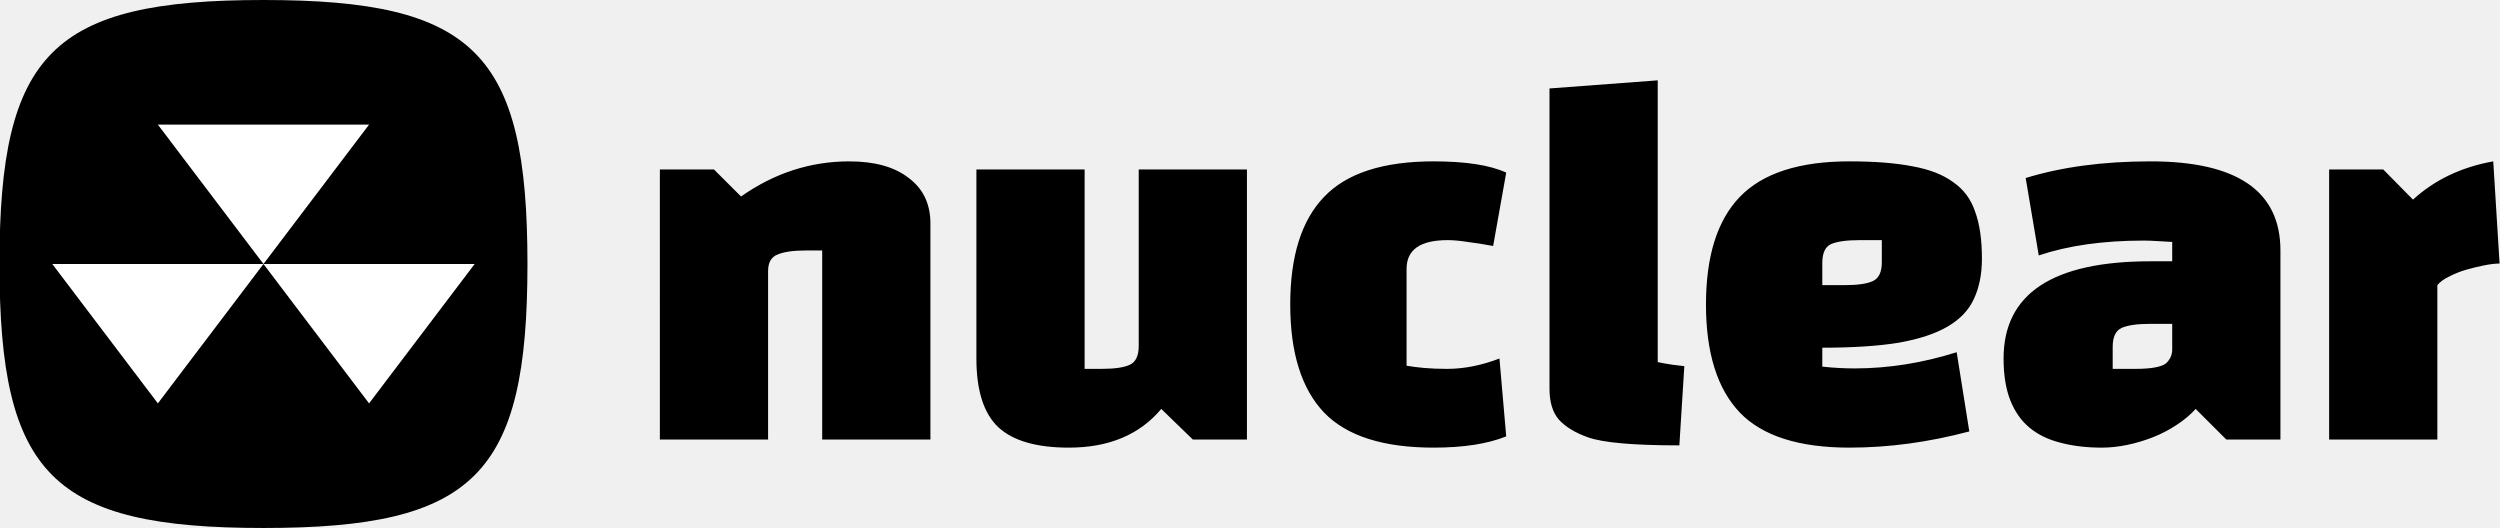
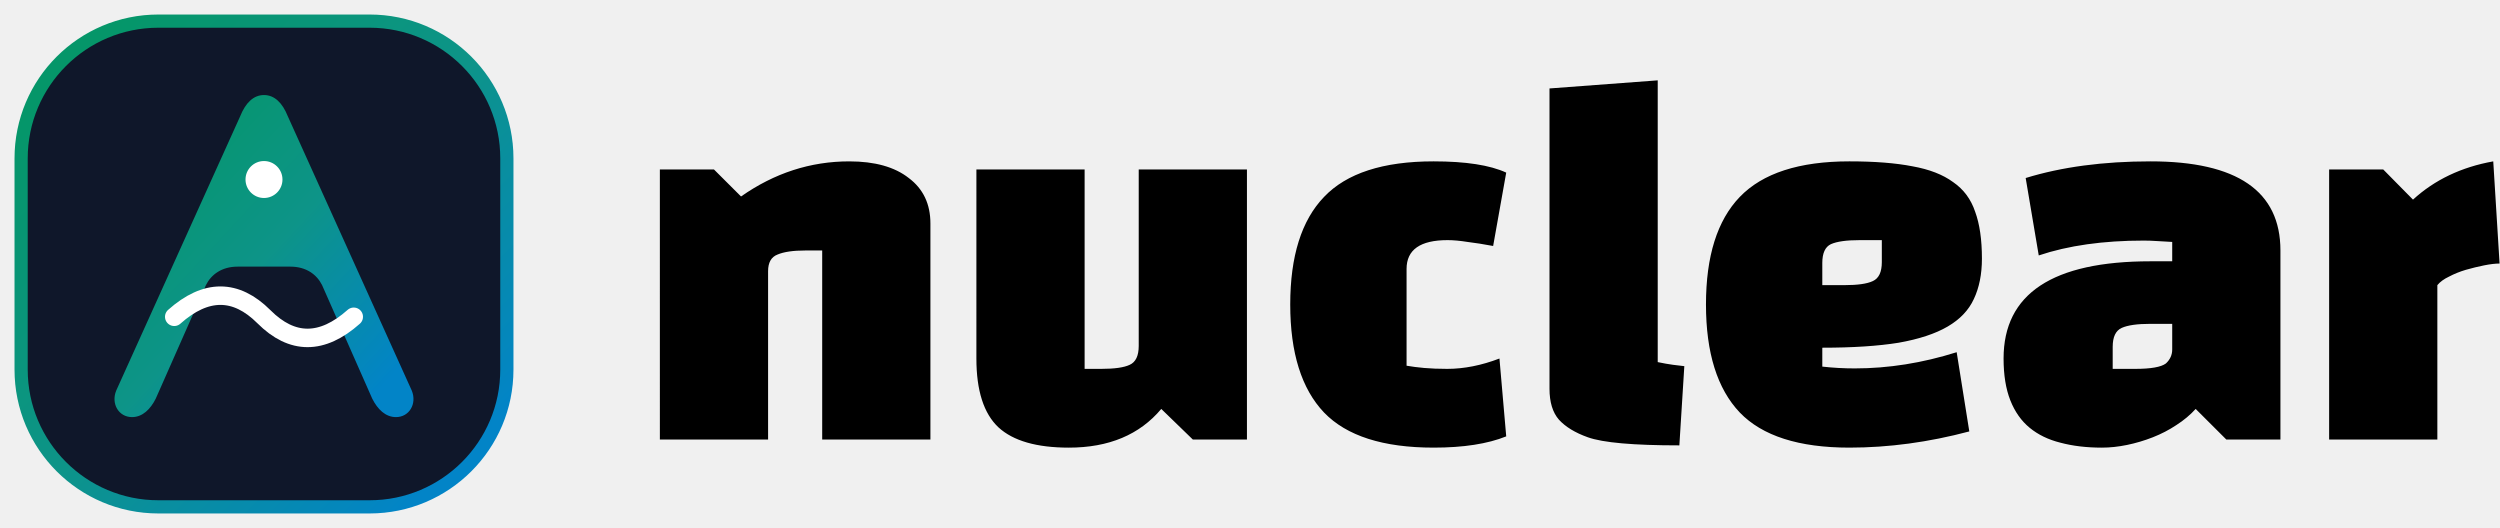
<svg xmlns="http://www.w3.org/2000/svg" width="473.5" height="100" version="1.1" viewBox="0 0 473.5 100" id="svg2">
-   <defs id="defs2" />
-   <path d="m-0.099 50c0-40 10-50 50-50 40 0 50 10 50 50s-10 50-50 50c-40 0-50-10-50-50z" fill="#1a1a1a" id="path1" style="fill:#000000" />
-   <path d="m29.901 23.6 20 26.4 20-26.4zm20 26.4 20 26.4 20-26.4zm0 0h-40l20 26.4z" fill="#fff" id="path2" style="fill:#ffffff" />
+   <defs id="defs2">
+     <linearGradient id="auroraGradDark" x1="10%" y1="10%" x2="90%" y2="90%">
+       <stop offset="0%" stop-color="#059669" />
+       <stop offset="50%" stop-color="#0D9488" />
+       <stop offset="100%" stop-color="#0284C7" />
+     </linearGradient>
+   </defs>
+   <rect x="4" y="4" width="92" height="92" rx="26" fill="#0F172A" stroke="url(#auroraGradDark)" stroke-width="2.5" />
+   <path d="M 50 18 C 52 18 53.5 19.5 54.5 22 L 78 74 C 79 76.5 77.5 79 75 79 C 73 79 71.5 77.5 70.5 75.5 L 61 54 C 60 52 58 50.5 55 50.5 L 45 50.5 C 42 50.5 40 52 39 54 L 29.5 75.5 C 28.5 77.5 27 79 25 79 C 22.5 79 21 76.5 22 74 L 45.5 22 C 46.5 19.5 48 18 50 18 Z" fill="url(#auroraGradDark)" />
+   <path d="M 33 60 Q 42 52 50 60 Q 58 68 67 60" stroke="#FFFFFF" stroke-width="3.5" stroke-linecap="round" fill="none" />
+   <circle cx="50" cy="34" r="3.5" fill="#FFFFFF" />
  <path style="font-size:85.325px;line-height:1.25;font-family:'Black Han Sans';stroke-width:0.999" d="m 124.866,32.125 h 10.239 l 5.12,5.12 q 9.471,-6.655 20.478,-6.655 7.253,0 11.263,3.157 4.096,3.072 4.096,8.618 v 40.956 h -20.478 V 47.483 h -3.157 q -3.498,0 -5.29,0.768 -1.792,0.683 -1.792,3.157 v 31.912 h -20.478 z m 59.898,0 h 20.478 v 37.799 h 3.157 q 3.754,0 5.375,-0.768 1.706,-0.768 1.706,-3.584 V 32.125 h 20.478 v 51.195 h -10.239 l -5.973,-5.802 q -6.143,7.338 -17.492,7.338 -9.13,0 -13.311,-3.84 -4.181,-3.925 -4.181,-13.055 z m 98.977,35.836 1.28,14.761 q -5.29,2.133 -13.737,2.133 -14.335,0 -20.734,-6.655 -6.399,-6.741 -6.399,-20.478 0,-13.737 6.399,-20.393 6.399,-6.741 20.734,-6.741 9.13,0 13.737,2.133 l -2.474,13.908 q -2.73,-0.512 -4.864,-0.768 -2.133,-0.341 -3.754,-0.341 -7.765,0 -7.765,5.461 v 18.345 q 1.451,0.256 3.328,0.427 1.962,0.171 4.352,0.171 4.778,0 9.898,-1.962 z m 9.471,-51.195 20.478,-1.536 v 53.413 q 1.621,0.341 2.901,0.512 1.28,0.171 2.133,0.256 l -0.939,15.017 q -13.055,0 -17.321,-1.536 -3.584,-1.28 -5.461,-3.328 -1.792,-2.048 -1.792,-5.887 z m 51.622,49.147 v 3.584 q 1.536,0.171 3.072,0.256 1.536,0.085 3.072,0.085 9.556,0 19.283,-3.072 l 2.389,15.017 q -11.519,3.072 -22.696,3.072 -14.335,0 -20.734,-6.655 -6.399,-6.741 -6.399,-20.478 0,-13.737 6.399,-20.393 6.485,-6.741 20.734,-6.741 7.167,0 11.945,0.939 4.778,0.853 7.679,2.986 2.986,2.048 4.181,5.631 1.28,3.498 1.28,8.874 0,4.437 -1.536,7.679 -1.451,3.157 -4.949,5.205 -3.498,2.048 -9.3,3.072 -5.802,0.939 -14.42,0.939 z m 0,-16.041 v 4.181 h 4.181 q 3.754,0 5.375,-0.768 1.706,-0.768 1.706,-3.584 V 45.521 h -4.181 q -3.754,0 -5.461,0.768 -1.621,0.768 -1.621,3.584 z M 406.951,30.589 q 24.574,0 24.574,16.894 v 35.836 h -10.239 l -5.802,-5.802 q -1.536,1.706 -3.669,3.072 -2.048,1.365 -4.437,2.304 -2.389,0.939 -4.864,1.451 -2.474,0.512 -4.778,0.512 -4.352,0 -7.85,-0.939 -3.413,-0.853 -5.802,-2.816 -2.389,-1.962 -3.669,-5.205 -1.28,-3.242 -1.28,-7.935 0,-18.43 27.816,-18.43 h 4.096 V 45.862 q -1.621,-0.085 -2.986,-0.171 -1.28,-0.085 -2.389,-0.085 -11.519,0 -19.881,2.816 l -2.474,-14.676 q 10.239,-3.157 23.635,-3.157 z m -7.167,35.154 v 4.181 h 4.266 q 4.437,0 5.802,-1.024 1.195,-1.109 1.195,-2.645 V 61.391 h -4.181 q -3.669,0 -5.375,0.768 -1.706,0.768 -1.706,3.584 z m 40.956,17.577 V 32.125 h 10.239 l 5.631,5.717 q 6.143,-5.631 15.188,-7.253 l 1.195,19.369 q -1.195,0 -2.901,0.341 -1.706,0.341 -3.498,0.853 -1.706,0.512 -3.157,1.28 -1.451,0.683 -2.218,1.621 v 29.266 z" id="text2" transform="scale(1.0009,0.99913)" aria-label="aurora" />
</svg>
